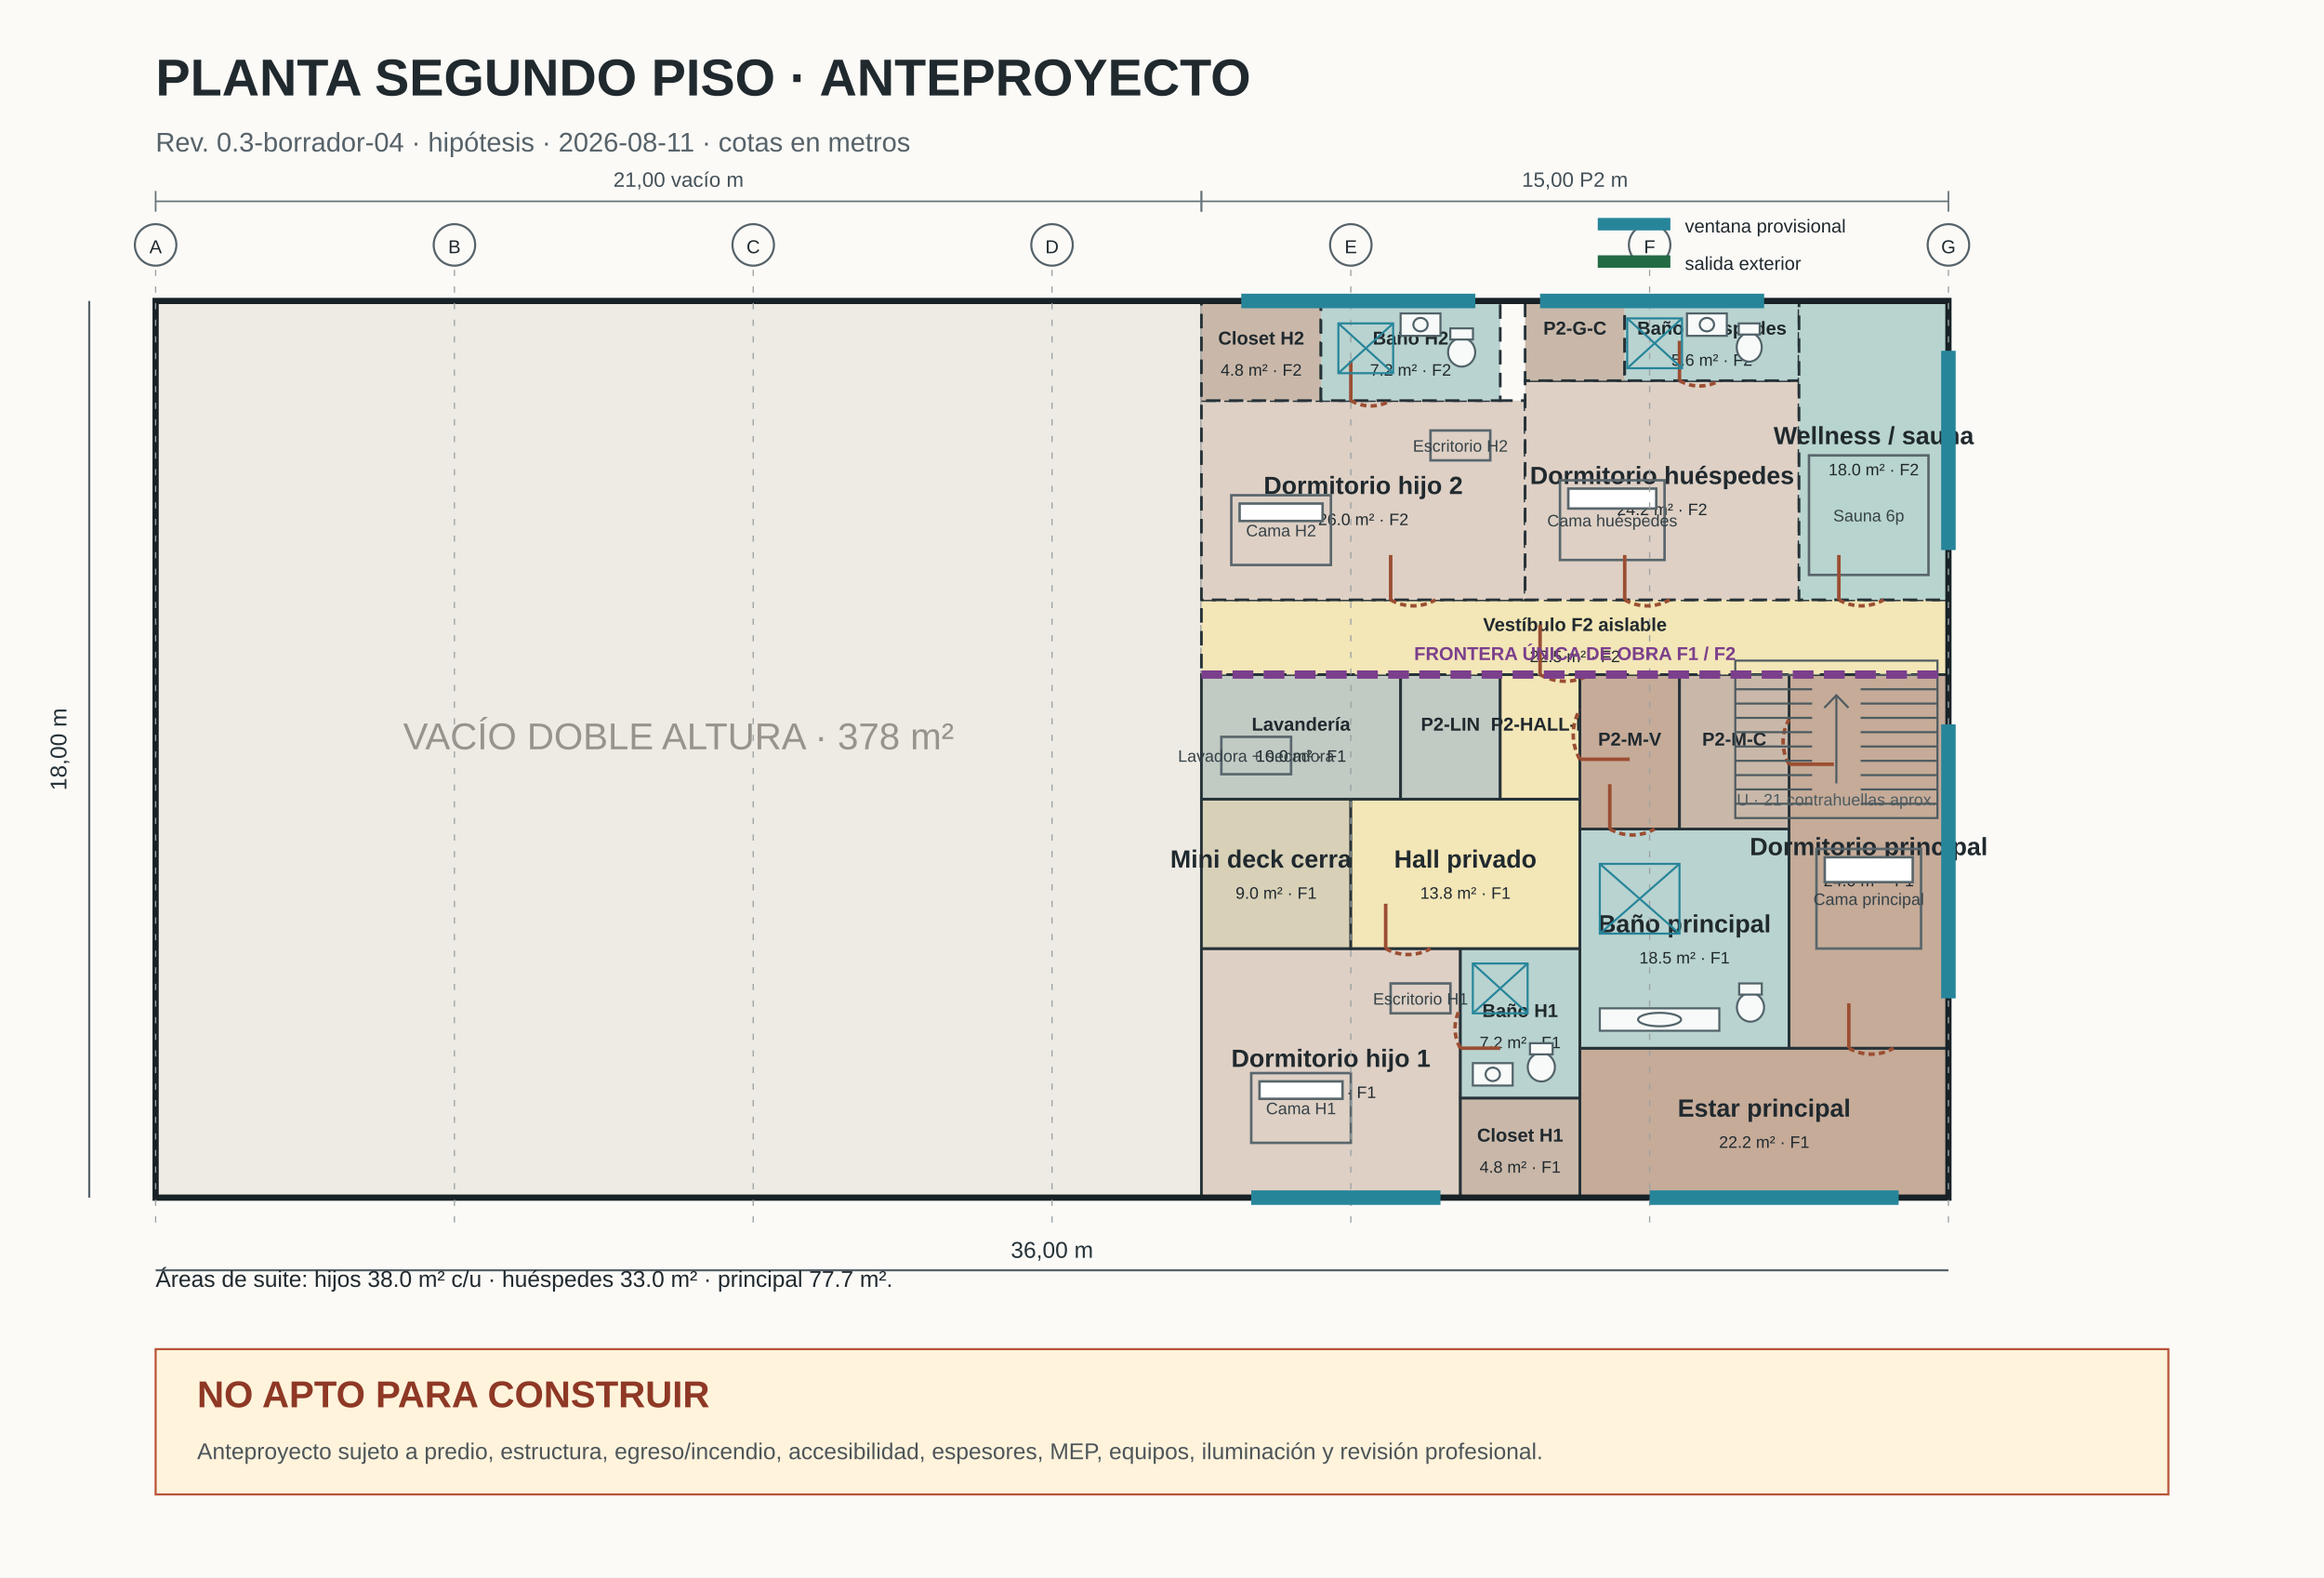
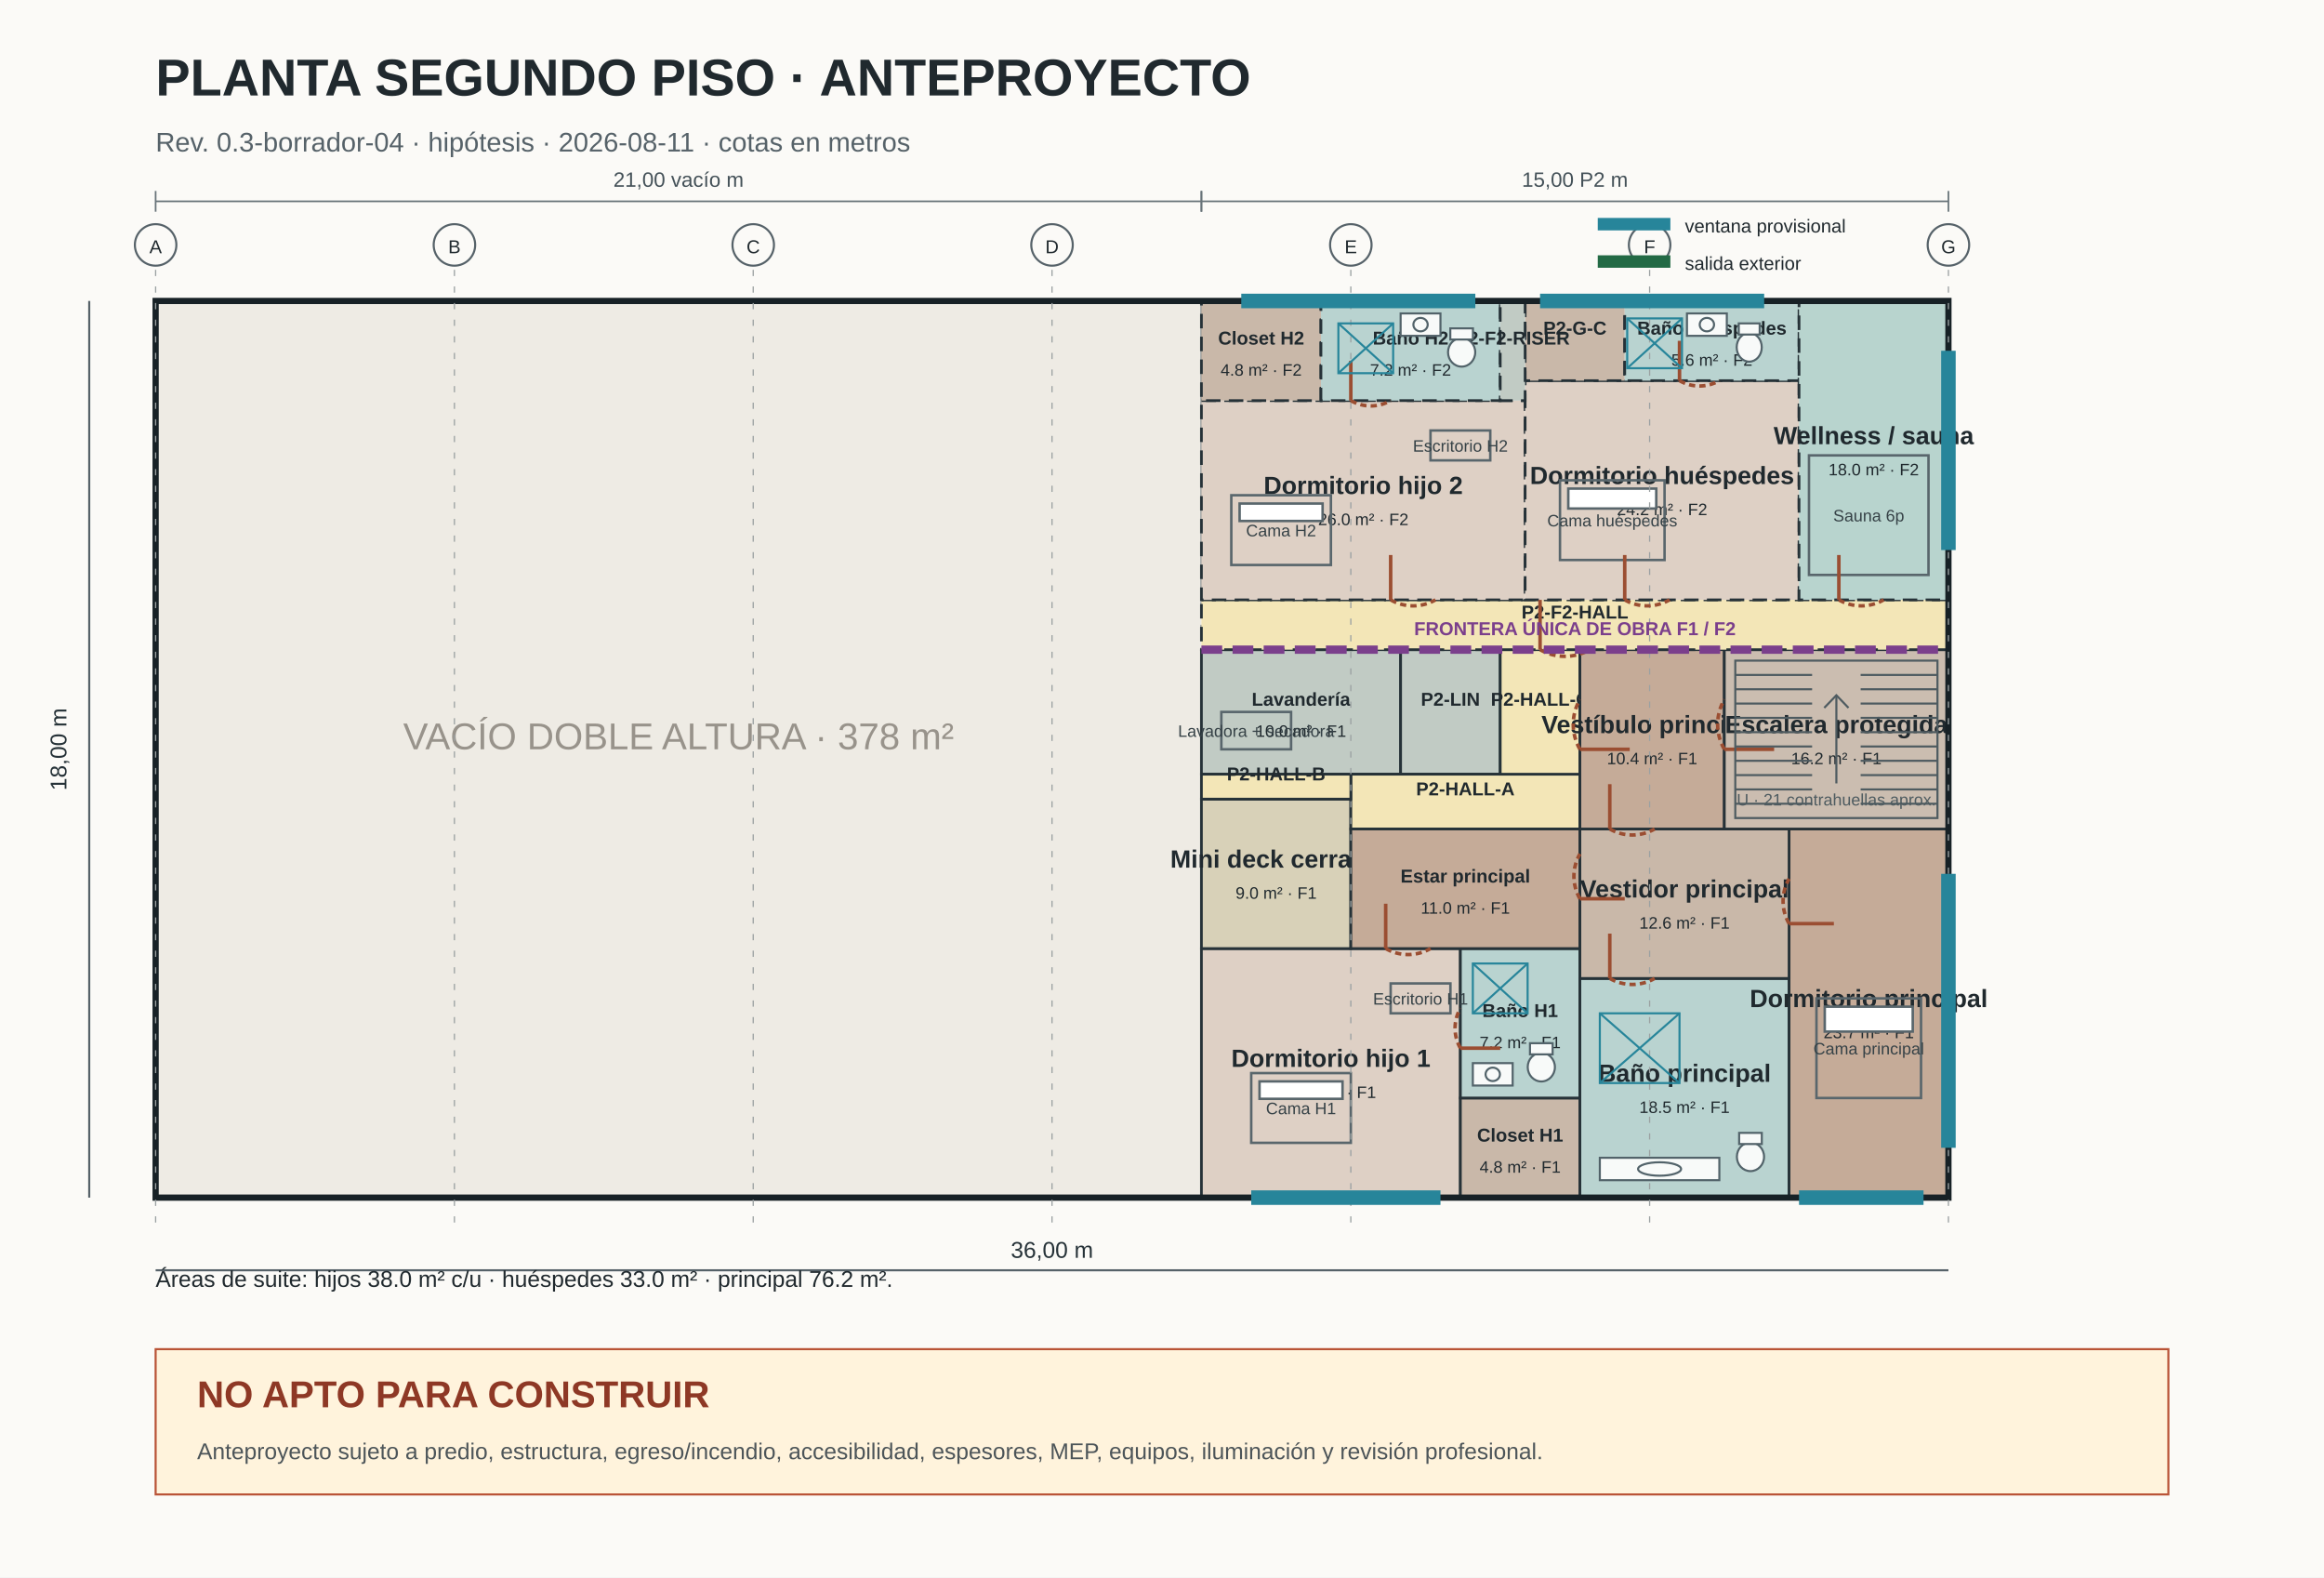
<svg xmlns="http://www.w3.org/2000/svg" width="1120" height="760" viewBox="0 0 1120 760">
  <rect width="1120" height="760" fill="#fbfaf7" />
  <g font-family="Arial" fill="#20292e">
    <text x="75" y="46" font-size="25" font-weight="700">PLANTA SEGUNDO PISO · ANTEPROYECTO</text>
    <text x="75" y="73" font-size="13" fill="#566269">Rev. 0.3-borrador-04 · hipótesis · 2026-08-11 · cotas en metros</text>
    <rect x="75" y="145" width="504.0" height="432.0" fill="#eeebe4" stroke="#8b9294" stroke-dasharray="6 5" />
    <text x="327.0" y="361.0" text-anchor="middle" font-size="18" fill="#98938b">VACÍO DOBLE ALTURA · 378 m²</text>
    <g>
      <rect x="579.0" y="457.0" width="124.8" height="120.0" fill="#ded0c5" stroke="#263238" stroke-width="1.3" />
      <text x="641.4" y="514.0" text-anchor="middle" font-size="12" font-weight="600">Dormitorio hijo 1</text>
      <text x="641.4" y="529.0" text-anchor="middle" font-size="8">26.0 m² · F1</text>
    </g>
    <g>
      <rect x="703.8" y="529.0" width="57.6" height="48.0" fill="#c9b8a9" stroke="#263238" stroke-width="1.3" />
      <text x="732.6" y="550.0" text-anchor="middle" font-size="9" font-weight="600">Closet H1</text>
      <text x="732.6" y="565.0" text-anchor="middle" font-size="8">4.8 m² · F1</text>
    </g>
    <g>
      <rect x="703.8" y="457.0" width="57.6" height="72.0" fill="#b9d3d0" stroke="#263238" stroke-width="1.3" />
      <text x="732.6" y="490.0" text-anchor="middle" font-size="9" font-weight="600">Baño H1</text>
      <text x="732.6" y="505.0" text-anchor="middle" font-size="8">7.2 m² · F1</text>
    </g>
    <g>
      <rect x="579.0" y="385.0" width="72.0" height="72.0" fill="#d8d1b8" stroke="#263238" stroke-width="1.3" />
      <text x="615.0" y="418.0" text-anchor="middle" font-size="12" font-weight="600">Mini deck cerrado</text>
      <text x="615.0" y="433.0" text-anchor="middle" font-size="8">9.0 m² · F1</text>
    </g>
    <g>
-       <rect x="651.0" y="385.0" width="110.4" height="72.0" fill="#f3e6b7" stroke="#263238" stroke-width="1.3" />
-       <text x="706.2" y="418.0" text-anchor="middle" font-size="12" font-weight="600">Hall privado</text>
-       <text x="706.2" y="433.0" text-anchor="middle" font-size="8">13.8 m² · F1</text>
-     </g>
-     <g>
-       <rect x="579.0" y="325.0" width="96.0" height="60.0" fill="#c1cbc4" stroke="#263238" stroke-width="1.3" />
-       <text x="627.0" y="352.0" text-anchor="middle" font-size="9" font-weight="600">Lavandería</text>
-       <text x="627.0" y="367.0" text-anchor="middle" font-size="8">10.0 m² · F1</text>
-     </g>
-     <g>
-       <rect x="675.0" y="325.0" width="48.0" height="60.0" fill="#c1cbc4" stroke="#263238" stroke-width="1.3" />
-       <text x="699.0" y="352.0" text-anchor="middle" font-size="9" font-weight="600">P2-LIN</text>
-       <text x="699.0" y="367.0" text-anchor="middle" font-size="8" />
-     </g>
-     <g>
-       <rect x="723.0" y="325.0" width="38.4" height="60.0" fill="#f3e6b7" stroke="#263238" stroke-width="1.3" />
-       <text x="742.2" y="352.0" text-anchor="middle" font-size="9" font-weight="600">P2-HALL-B</text>
-       <text x="742.2" y="367.0" text-anchor="middle" font-size="8" />
-     </g>
-     <g>
-       <rect x="761.4" y="505.0" width="177.6" height="72.0" fill="#c5ab98" stroke="#263238" stroke-width="1.3" />
-       <text x="850.2" y="538.0" text-anchor="middle" font-size="12" font-weight="600">Estar principal</text>
-       <text x="850.2" y="553.0" text-anchor="middle" font-size="8">22.2 m² · F1</text>
-     </g>
-     <g>
-       <rect x="761.4" y="399.4" width="100.8" height="105.6" fill="#b9d3d0" stroke="#263238" stroke-width="1.3" />
-       <text x="811.8" y="449.2" text-anchor="middle" font-size="12" font-weight="600">Baño principal</text>
-       <text x="811.8" y="464.2" text-anchor="middle" font-size="8">18.5 m² · F1</text>
-     </g>
-     <g>
-       <rect x="862.2" y="325.0" width="76.8" height="180.0" fill="#c5ab98" stroke="#263238" stroke-width="1.3" />
-       <text x="900.6" y="412.0" text-anchor="middle" font-size="12" font-weight="600">Dormitorio principal</text>
-       <text x="900.6" y="427.0" text-anchor="middle" font-size="8">24.0 m² · F1</text>
-     </g>
-     <g>
-       <rect x="761.4" y="325.0" width="48.0" height="74.4" fill="#c5ab98" stroke="#263238" stroke-width="1.3" />
-       <text x="785.4" y="359.2" text-anchor="middle" font-size="9" font-weight="600">P2-M-V</text>
-       <text x="785.4" y="374.2" text-anchor="middle" font-size="8" />
-     </g>
-     <g>
-       <rect x="809.4" y="325.0" width="52.8" height="74.4" fill="#c9b8a9" stroke="#263238" stroke-width="1.3" />
-       <text x="835.8" y="359.2" text-anchor="middle" font-size="9" font-weight="600">P2-M-C</text>
-       <text x="835.8" y="374.2" text-anchor="middle" font-size="8" />
-     </g>
-     <g>
-       <rect x="579.0" y="289.0" width="360.0" height="36.0" fill="#f3e6b7" stroke="#263238" stroke-width="1.3" stroke-dasharray="7 4" />
-       <text x="759.0" y="304.0" text-anchor="middle" font-size="9" font-weight="600">Vestíbulo F2 aislable</text>
-       <text x="759.0" y="319.0" text-anchor="middle" font-size="8">22.5 m² · F2</text>
+       <rect x="579.0" y="313.0" width="96.0" height="60.0" fill="#c1cbc4" stroke="#263238" stroke-width="1.3" />
+       <text x="627.0" y="340.0" text-anchor="middle" font-size="9" font-weight="600">Lavandería</text>
+       <text x="627.0" y="355.0" text-anchor="middle" font-size="8">10.0 m² · F1</text>
+     </g>
+     <g>
+       <rect x="675.0" y="313.0" width="48.0" height="60.0" fill="#c1cbc4" stroke="#263238" stroke-width="1.3" />
+       <text x="699.0" y="340.0" text-anchor="middle" font-size="9" font-weight="600">P2-LIN</text>
+       <text x="699.0" y="355.0" text-anchor="middle" font-size="8" />
+     </g>
+     <g>
+       <rect x="651.0" y="373.0" width="110.4" height="26.4" fill="#f3e6b7" stroke="#263238" stroke-width="1.3" />
+       <text x="706.2" y="383.2" text-anchor="middle" font-size="9" font-weight="600">P2-HALL-A</text>
+       <text x="706.2" y="398.2" text-anchor="middle" font-size="8" />
+     </g>
+     <g>
+       <rect x="579.0" y="373.0" width="72.0" height="12.0" fill="#f3e6b7" stroke="#263238" stroke-width="1.3" />
+       <text x="615.0" y="376.0" text-anchor="middle" font-size="9" font-weight="600">P2-HALL-B</text>
+       <text x="615.0" y="391.0" text-anchor="middle" font-size="8" />
+     </g>
+     <g>
+       <rect x="723.0" y="313.0" width="38.4" height="60.0" fill="#f3e6b7" stroke="#263238" stroke-width="1.3" />
+       <text x="742.2" y="340.0" text-anchor="middle" font-size="9" font-weight="600">P2-HALL-C</text>
+       <text x="742.2" y="355.0" text-anchor="middle" font-size="8" />
+     </g>
+     <g>
+       <rect x="651.0" y="399.4" width="110.4" height="57.6" fill="#c5ab98" stroke="#263238" stroke-width="1.3" />
+       <text x="706.2" y="425.2" text-anchor="middle" font-size="9" font-weight="600">Estar principal</text>
+       <text x="706.2" y="440.2" text-anchor="middle" font-size="8">11.0 m² · F1</text>
+     </g>
+     <g>
+       <rect x="761.4" y="471.4" width="100.8" height="105.6" fill="#b9d3d0" stroke="#263238" stroke-width="1.3" />
+       <text x="811.8" y="521.2" text-anchor="middle" font-size="12" font-weight="600">Baño principal</text>
+       <text x="811.8" y="536.2" text-anchor="middle" font-size="8">18.5 m² · F1</text>
+     </g>
+     <g>
+       <rect x="862.2" y="399.4" width="76.8" height="177.6" fill="#c5ab98" stroke="#263238" stroke-width="1.3" />
+       <text x="900.6" y="485.2" text-anchor="middle" font-size="12" font-weight="600">Dormitorio principal</text>
+       <text x="900.6" y="500.2" text-anchor="middle" font-size="8">23.7 m² · F1</text>
+     </g>
+     <g>
+       <rect x="761.4" y="399.4" width="100.8" height="72.0" fill="#c9b8a9" stroke="#263238" stroke-width="1.3" />
+       <text x="811.8" y="432.4" text-anchor="middle" font-size="12" font-weight="600">Vestidor principal</text>
+       <text x="811.8" y="447.4" text-anchor="middle" font-size="8">12.6 m² · F1</text>
+     </g>
+     <g>
+       <rect x="761.4" y="313.0" width="69.6" height="86.4" fill="#c5ab98" stroke="#263238" stroke-width="1.3" />
+       <text x="796.2" y="353.2" text-anchor="middle" font-size="12" font-weight="600">Vestíbulo principal</text>
+       <text x="796.2" y="368.2" text-anchor="middle" font-size="8">10.4 m² · F1</text>
+     </g>
+     <g>
+       <rect x="831.0" y="313.0" width="108.0" height="86.4" fill="#cbbdb0" stroke="#263238" stroke-width="1.3" />
+       <text x="885.0" y="353.2" text-anchor="middle" font-size="12" font-weight="600">Escalera protegida</text>
+       <text x="885.0" y="368.2" text-anchor="middle" font-size="8">16.2 m² · F1</text>
+     </g>
+     <g>
+       <rect x="579.0" y="289.0" width="360.0" height="24.0" fill="#f3e6b7" stroke="#263238" stroke-width="1.3" stroke-dasharray="7 4" />
+       <text x="759.0" y="298.0" text-anchor="middle" font-size="9" font-weight="600">P2-F2-HALL</text>
+       <text x="759.0" y="313.0" text-anchor="middle" font-size="8" />
    </g>
    <g>
      <rect x="579.0" y="193.0" width="156.0" height="96.0" fill="#ded0c5" stroke="#263238" stroke-width="1.3" stroke-dasharray="7 4" />
      <text x="657.0" y="238.0" text-anchor="middle" font-size="12" font-weight="600">Dormitorio hijo 2</text>
      <text x="657.0" y="253.0" text-anchor="middle" font-size="8">26.0 m² · F2</text>
    </g>
    <g>
      <rect x="579.0" y="145.0" width="57.6" height="48.0" fill="#c9b8a9" stroke="#263238" stroke-width="1.3" stroke-dasharray="7 4" />
      <text x="607.8" y="166.0" text-anchor="middle" font-size="9" font-weight="600">Closet H2</text>
      <text x="607.8" y="181.0" text-anchor="middle" font-size="8">4.8 m² · F2</text>
    </g>
    <g>
      <rect x="636.6" y="145.0" width="86.4" height="48.0" fill="#b9d3d0" stroke="#263238" stroke-width="1.3" stroke-dasharray="7 4" />
      <text x="679.8" y="166.0" text-anchor="middle" font-size="9" font-weight="600">Baño H2</text>
      <text x="679.8" y="181.0" text-anchor="middle" font-size="8">7.2 m² · F2</text>
    </g>
    <g>
      <rect x="735.0" y="183.4" width="132.0" height="105.6" fill="#ded0c5" stroke="#263238" stroke-width="1.3" stroke-dasharray="7 4" />
      <text x="801.0" y="233.2" text-anchor="middle" font-size="12" font-weight="600">Dormitorio huéspedes</text>
      <text x="801.0" y="248.2" text-anchor="middle" font-size="8">24.2 m² · F2</text>
    </g>
    <g>
      <rect x="735.0" y="145" width="48.0" height="38.4" fill="#c9b8a9" stroke="#263238" stroke-width="1.3" stroke-dasharray="7 4" />
      <text x="759.0" y="161.2" text-anchor="middle" font-size="9" font-weight="600">P2-G-C</text>
      <text x="759.0" y="176.2" text-anchor="middle" font-size="8" />
    </g>
    <g>
      <rect x="783.0" y="145" width="84.0" height="38.4" fill="#b9d3d0" stroke="#263238" stroke-width="1.3" stroke-dasharray="7 4" />
      <text x="825.0" y="161.2" text-anchor="middle" font-size="9" font-weight="600">Baño huéspedes</text>
      <text x="825.0" y="176.2" text-anchor="middle" font-size="8">5.6 m² · F2</text>
    </g>
    <g>
+       <rect x="723.0" y="145.0" width="12.0" height="48.0" fill="#c1cbc4" stroke="#263238" stroke-width="1.3" stroke-dasharray="7 4" />
+       <text x="729.0" y="166.0" text-anchor="middle" font-size="9" font-weight="600">P2-F2-RISER</text>
+       <text x="729.0" y="181.0" text-anchor="middle" font-size="8" />
+     </g>
+     <g>
      <rect x="867.0" y="145.0" width="72.0" height="144.0" fill="#b8d4ce" stroke="#263238" stroke-width="1.3" stroke-dasharray="7 4" />
      <text x="903.0" y="214.0" text-anchor="middle" font-size="12" font-weight="600">Wellness / sauna</text>
      <text x="903.0" y="229.0" text-anchor="middle" font-size="8">18.0 m² · F2</text>
    </g>
    <g fill="none" stroke="#59666c" stroke-width="1.2">
      <rect x="603.0" y="517.0" width="48.0" height="33.6" rx="0" />
      <rect x="607.0" y="521.0" width="40.0" height="8.4" fill="#fff" />
      <text x="627.0" y="536.8" text-anchor="middle" fill="#364247" stroke="none" font-size="8">Cama H1</text>
    </g>
    <g fill="none" stroke="#59666c" stroke-width="1.2">
      <rect x="670.2" y="473.8" width="28.8" height="14.4" rx="0" />
      <text x="684.6" y="484.0" text-anchor="middle" fill="#364247" stroke="none" font-size="8">Escritorio H1</text>
    </g>
    <g fill="none" stroke="#59666c" stroke-width="1.2">
      <rect x="593.4" y="238.6" width="48.0" height="33.6" rx="0" />
      <rect x="597.4" y="242.6" width="40.0" height="8.4" fill="#fff" />
      <text x="617.4" y="258.4" text-anchor="middle" fill="#364247" stroke="none" font-size="8">Cama H2</text>
    </g>
    <g fill="none" stroke="#59666c" stroke-width="1.2">
      <rect x="689.4" y="207.4" width="28.8" height="14.4" rx="0" />
      <text x="703.8" y="217.6" text-anchor="middle" fill="#364247" stroke="none" font-size="8">Escritorio H2</text>
    </g>
    <g fill="none" stroke="#59666c" stroke-width="1.2">
      <rect x="751.8" y="231.4" width="50.4" height="38.4" rx="0" />
      <rect x="755.8" y="235.4" width="42.4" height="9.6" fill="#fff" />
      <text x="777.0" y="253.6" text-anchor="middle" fill="#364247" stroke="none" font-size="8">Cama huéspedes</text>
    </g>
    <g fill="none" stroke="#59666c" stroke-width="1.2">
-       <rect x="875.4" y="409.0" width="50.4" height="48.0" rx="0" />
-       <rect x="879.4" y="413.0" width="42.4" height="12.0" fill="#fff" />
-       <text x="900.6" y="436.0" text-anchor="middle" fill="#364247" stroke="none" font-size="8">Cama principal</text>
+       <rect x="875.4" y="481.0" width="50.4" height="48.0" rx="0" />
+       <rect x="879.4" y="485.0" width="42.4" height="12.0" fill="#fff" />
+       <text x="900.6" y="508.0" text-anchor="middle" fill="#364247" stroke="none" font-size="8">Cama principal</text>
    </g>
    <g fill="none" stroke="#59666c" stroke-width="1.2">
      <rect x="871.8" y="219.4" width="57.6" height="57.6" rx="0" />
      <text x="900.6" y="251.2" text-anchor="middle" fill="#364247" stroke="none" font-size="8">Sauna 6p</text>
    </g>
    <g fill="none" stroke="#59666c" stroke-width="1.2">
-       <rect x="588.6" y="355.0" width="33.6" height="18.0" rx="0" />
-       <text x="605.4" y="367.0" text-anchor="middle" fill="#364247" stroke="none" font-size="8">Lavadora + secadora</text>
+       <rect x="588.6" y="343.0" width="33.6" height="18.0" rx="0" />
+       <text x="605.4" y="355.0" text-anchor="middle" fill="#364247" stroke="none" font-size="8">Lavadora + secadora</text>
    </g>
    <rect x="75" y="145" width="864.0" height="432.0" fill="none" stroke="#172126" stroke-width="3" />
    <line x1="75.0" y1="130" x2="75.0" y2="592.0" stroke="#9ba1a2" stroke-width=".6" stroke-dasharray="3 5" />
    <circle cx="75.0" cy="118" r="10" fill="#fbfaf7" stroke="#566269" />
    <text x="75.0" y="122" text-anchor="middle" font-size="9">A</text>
    <line x1="219.0" y1="130" x2="219.0" y2="592.0" stroke="#9ba1a2" stroke-width=".6" stroke-dasharray="3 5" />
    <circle cx="219.0" cy="118" r="10" fill="#fbfaf7" stroke="#566269" />
    <text x="219.0" y="122" text-anchor="middle" font-size="9">B</text>
    <line x1="363.0" y1="130" x2="363.0" y2="592.0" stroke="#9ba1a2" stroke-width=".6" stroke-dasharray="3 5" />
    <circle cx="363.0" cy="118" r="10" fill="#fbfaf7" stroke="#566269" />
    <text x="363.0" y="122" text-anchor="middle" font-size="9">C</text>
    <line x1="507.0" y1="130" x2="507.0" y2="592.0" stroke="#9ba1a2" stroke-width=".6" stroke-dasharray="3 5" />
    <circle cx="507.0" cy="118" r="10" fill="#fbfaf7" stroke="#566269" />
    <text x="507.0" y="122" text-anchor="middle" font-size="9">D</text>
    <line x1="651.0" y1="130" x2="651.0" y2="592.0" stroke="#9ba1a2" stroke-width=".6" stroke-dasharray="3 5" />
    <circle cx="651.0" cy="118" r="10" fill="#fbfaf7" stroke="#566269" />
    <text x="651.0" y="122" text-anchor="middle" font-size="9">E</text>
    <line x1="795.0" y1="130" x2="795.0" y2="592.0" stroke="#9ba1a2" stroke-width=".6" stroke-dasharray="3 5" />
    <circle cx="795.0" cy="118" r="10" fill="#fbfaf7" stroke="#566269" />
    <text x="795.0" y="122" text-anchor="middle" font-size="9">F</text>
    <line x1="939.0" y1="130" x2="939.0" y2="592.0" stroke="#9ba1a2" stroke-width=".6" stroke-dasharray="3 5" />
    <circle cx="939.0" cy="118" r="10" fill="#fbfaf7" stroke="#566269" />
    <text x="939.0" y="122" text-anchor="middle" font-size="9">G</text>
    <g stroke="#566269" fill="none" stroke-width="1">
      <line x1="75" y1="612.0" x2="939.0" y2="612.0" />
      <text x="507.0" y="606.0" fill="#263238" stroke="none" text-anchor="middle" font-size="11">36,00 m</text>
      <line x1="43" y1="145" x2="43" y2="577.0" />
      <text x="32" y="361.0" fill="#263238" stroke="none" text-anchor="middle" font-size="11" transform="rotate(-90 32 361.0)">18,00 m</text>
    </g>
-     <text x="75" y="620" font-size="11">Áreas de suite: hijos 38.0 m² c/u · huéspedes 33.0 m² · principal 77.7 m².</text>
+     <text x="75" y="620" font-size="11">Áreas de suite: hijos 38.0 m² c/u · huéspedes 33.0 m² · principal 76.2 m².</text>
    <line x1="603.0" y1="577.0" x2="694.2" y2="577.0" stroke="#27859a" stroke-width="7" />
-     <line x1="939.0" y1="349.0" x2="939.0" y2="481.0" stroke="#27859a" stroke-width="7" />
-     <line x1="795.0" y1="577.0" x2="915.0" y2="577.0" stroke="#27859a" stroke-width="7" />
+     <line x1="939.0" y1="421.0" x2="939.0" y2="553.0" stroke="#27859a" stroke-width="7" />
+     <line x1="867.0" y1="577.0" x2="927.0" y2="577.0" stroke="#27859a" stroke-width="7" />
    <line x1="598.2" y1="145" x2="711.0" y2="145" stroke="#27859a" stroke-width="7" />
    <line x1="742.2" y1="145" x2="850.2" y2="145" stroke="#27859a" stroke-width="7" />
    <line x1="939.0" y1="169.0" x2="939.0" y2="265.0" stroke="#27859a" stroke-width="7" />
    <g stroke="#9b4e32" fill="none" stroke-width="1.7">
      <line x1="667.8" y1="457.0" x2="667.8" y2="435.4" />
      <path d="M 667.8 457.0 A 21.6 21.6 0 0 0 689.4 457.0" stroke-dasharray="3 2" />
    </g>
    <g stroke="#9b4e32" fill="none" stroke-width="1.7">
      <line x1="703.8" y1="505.0" x2="723.0" y2="505.0" />
      <path d="M 703.8 505.0 A 19.2 19.2 0 0 1 703.8 485.8" stroke-dasharray="3 2" />
    </g>
    <g stroke="#9b4e32" fill="none" stroke-width="1.7">
-       <line x1="761.4" y1="365.8" x2="785.4" y2="365.8" />
-       <path d="M 761.4 365.8 A 24.0 24.0 0 0 1 761.4 341.8" stroke-dasharray="3 2" />
+       <line x1="761.4" y1="361.0" x2="785.4" y2="361.0" />
+       <path d="M 761.4 361.0 A 24.0 24.0 0 0 1 761.4 337.0" stroke-dasharray="3 2" />
    </g>
    <g stroke="#9b4e32" fill="none" stroke-width="1.7">
      <line x1="775.8" y1="399.4" x2="775.8" y2="377.8" />
      <path d="M 775.8 399.4 A 21.6 21.6 0 0 0 797.4 399.4" stroke-dasharray="3 2" />
    </g>
    <g stroke="#9b4e32" fill="none" stroke-width="1.7">
-       <line x1="862.2" y1="368.2" x2="883.8" y2="368.2" />
-       <path d="M 862.2 368.2 A 21.6 21.6 0 0 1 862.2 346.6" stroke-dasharray="3 2" />
-     </g>
-     <g stroke="#9b4e32" fill="none" stroke-width="1.7">
-       <line x1="891.0" y1="505.0" x2="891.0" y2="483.4" />
-       <path d="M 891.0 505.0 A 21.6 21.6 0 0 0 912.6 505.0" stroke-dasharray="3 2" />
-     </g>
-     <g stroke="#9b4e32" fill="none" stroke-width="1.7">
-       <line x1="742.2" y1="325.0" x2="742.2" y2="301.0" />
-       <path d="M 742.2 325.0 A 24.0 24.0 0 0 0 766.2 325.0" stroke-dasharray="3 2" />
+       <line x1="775.8" y1="471.4" x2="775.8" y2="449.8" />
+       <path d="M 775.8 471.4 A 21.6 21.6 0 0 0 797.4 471.4" stroke-dasharray="3 2" />
+     </g>
+     <g stroke="#9b4e32" fill="none" stroke-width="1.7">
+       <line x1="862.2" y1="445.0" x2="883.8" y2="445.0" />
+       <path d="M 862.2 445.0 A 21.6 21.6 0 0 1 862.2 423.4" stroke-dasharray="3 2" />
+     </g>
+     <g stroke="#9b4e32" fill="none" stroke-width="1.7">
+       <line x1="761.4" y1="433.0" x2="783" y2="433.0" />
+       <path d="M 761.4 433.0 A 21.6 21.6 0 0 1 761.4 411.4" stroke-dasharray="3 2" />
+     </g>
+     <g stroke="#9b4e32" fill="none" stroke-width="1.7">
+       <line x1="831.0" y1="361.0" x2="855.0" y2="361.0" />
+       <path d="M 831.0 361.0 A 24.0 24.0 0 0 1 831.0 337.0" stroke-dasharray="3 2" />
+     </g>
+     <g stroke="#9b4e32" fill="none" stroke-width="1.7">
+       <line x1="742.2" y1="313.0" x2="742.2" y2="289.0" />
+       <path d="M 742.2 313.0 A 24.0 24.0 0 0 0 766.2 313.0" stroke-dasharray="3 2" />
    </g>
    <g stroke="#9b4e32" fill="none" stroke-width="1.7">
      <line x1="670.2" y1="289.0" x2="670.2" y2="267.4" />
      <path d="M 670.2 289.0 A 21.6 21.6 0 0 0 691.8 289.0" stroke-dasharray="3 2" />
    </g>
    <g stroke="#9b4e32" fill="none" stroke-width="1.7">
      <line x1="651.0" y1="193.0" x2="651.0" y2="173.8" />
      <path d="M 651.0 193.0 A 19.2 19.2 0 0 0 670.2 193.0" stroke-dasharray="3 2" />
    </g>
    <g stroke="#9b4e32" fill="none" stroke-width="1.7">
      <line x1="783.0" y1="289.0" x2="783.0" y2="267.4" />
      <path d="M 783.0 289.0 A 21.6 21.6 0 0 0 804.6 289.0" stroke-dasharray="3 2" />
    </g>
    <g stroke="#9b4e32" fill="none" stroke-width="1.7">
      <line x1="809.4" y1="183.4" x2="809.4" y2="164.2" />
      <path d="M 809.4 183.4 A 19.2 19.2 0 0 0 828.6 183.4" stroke-dasharray="3 2" />
    </g>
    <g stroke="#9b4e32" fill="none" stroke-width="1.7">
      <line x1="886.2" y1="289.0" x2="886.2" y2="267.4" />
      <path d="M 886.2 289.0 A 21.6 21.6 0 0 0 907.8 289.0" stroke-dasharray="3 2" />
    </g>
    <g stroke="#52636a" fill="#f8faf9">
      <ellipse cx="742.8" cy="514.12" rx="6.552" ry="6.912" />
      <rect x="737.34" y="502.6" width="10.92" height="5.376" />
    </g>
    <g stroke="#27859a" fill="none">
      <rect x="709.8" y="464.2" width="26.4" height="24.0" />
      <line x1="709.8" y1="464.2" x2="736.2" y2="488.2" />
      <line x1="736.2" y1="464.2" x2="709.8" y2="488.2" />
    </g>
    <g stroke="#52636a" fill="#f8faf9">
      <rect x="709.8" y="512.2" width="19.2" height="10.8" />
      <ellipse cx="719.4" cy="517.6" rx="3.456" ry="3.24" />
    </g>
    <g stroke="#52636a" fill="#f8faf9">
      <ellipse cx="704.4" cy="169.72" rx="6.552" ry="6.912" />
      <rect x="698.94" y="158.2" width="10.92" height="5.376" />
    </g>
    <g stroke="#27859a" fill="none">
      <rect x="645.0" y="155.8" width="26.4" height="24.0" />
      <line x1="645.0" y1="155.8" x2="671.4" y2="179.8" />
      <line x1="671.4" y1="155.8" x2="645.0" y2="179.8" />
    </g>
    <g stroke="#52636a" fill="#f8faf9">
      <rect x="675.0" y="151" width="19.2" height="10.8" />
      <ellipse cx="684.6" cy="156.4" rx="3.456" ry="3.24" />
    </g>
    <g stroke="#52636a" fill="#f8faf9">
      <ellipse cx="843.0" cy="167.32" rx="6.048" ry="6.912" />
      <rect x="837.96" y="155.8" width="10.08" height="5.376" />
    </g>
    <g stroke="#27859a" fill="none">
      <rect x="784.2" y="153.4" width="26.4" height="24.0" />
      <line x1="784.2" y1="153.4" x2="810.6" y2="177.4" />
      <line x1="810.6" y1="153.4" x2="784.2" y2="177.4" />
    </g>
    <g stroke="#52636a" fill="#f8faf9">
      <rect x="813.0" y="151" width="19.2" height="10.8" />
      <ellipse cx="822.6" cy="156.4" rx="3.456" ry="3.24" />
    </g>
    <g stroke="#52636a" fill="#f8faf9">
-       <ellipse cx="843.6" cy="485.32" rx="6.552" ry="6.912" />
-       <rect x="838.14" y="473.8" width="10.92" height="5.376" />
+       <ellipse cx="843.6" cy="557.32" rx="6.552" ry="6.912" />
+       <rect x="838.14" y="545.8" width="10.92" height="5.376" />
    </g>
    <g stroke="#27859a" fill="none">
-       <rect x="771.0" y="416.2" width="38.4" height="33.6" />
-       <line x1="771.0" y1="416.2" x2="809.4" y2="449.8" />
-       <line x1="809.4" y1="416.2" x2="771.0" y2="449.8" />
-     </g>
-     <g stroke="#52636a" fill="#f8faf9">
-       <rect x="771.0" y="485.8" width="57.6" height="10.8" />
-       <ellipse cx="799.8" cy="491.2" rx="10.368" ry="3.24" />
+       <rect x="771.0" y="488.2" width="38.4" height="33.6" />
+       <line x1="771.0" y1="488.2" x2="809.4" y2="521.8" />
+       <line x1="809.4" y1="488.2" x2="771.0" y2="521.8" />
+     </g>
+     <g stroke="#52636a" fill="#f8faf9">
+       <rect x="771.0" y="557.8" width="57.6" height="10.8" />
+       <ellipse cx="799.8" cy="563.2" rx="10.368" ry="3.24" />
    </g>
    <g stroke="#4e5b60" fill="none" stroke-width="1">
      <rect x="836.28" y="318.28" width="97.44" height="75.84" />
      <line x1="836.28" y1="325.175" x2="873.307" y2="325.175" />
      <line x1="896.693" y1="325.175" x2="933.72" y2="325.175" />
      <line x1="836.28" y1="332.069" x2="873.307" y2="332.069" />
      <line x1="896.693" y1="332.069" x2="933.72" y2="332.069" />
      <line x1="836.28" y1="338.964" x2="873.307" y2="338.964" />
      <line x1="896.693" y1="338.964" x2="933.72" y2="338.964" />
      <line x1="836.28" y1="345.858" x2="873.307" y2="345.858" />
      <line x1="896.693" y1="345.858" x2="933.72" y2="345.858" />
      <line x1="836.28" y1="352.753" x2="873.307" y2="352.753" />
      <line x1="896.693" y1="352.753" x2="933.72" y2="352.753" />
      <line x1="836.28" y1="359.647" x2="873.307" y2="359.647" />
      <line x1="896.693" y1="359.647" x2="933.72" y2="359.647" />
      <line x1="836.28" y1="366.542" x2="873.307" y2="366.542" />
      <line x1="896.693" y1="366.542" x2="933.72" y2="366.542" />
      <line x1="836.28" y1="373.436" x2="873.307" y2="373.436" />
      <line x1="896.693" y1="373.436" x2="933.72" y2="373.436" />
      <line x1="836.28" y1="380.331" x2="873.307" y2="380.331" />
      <line x1="896.693" y1="380.331" x2="933.72" y2="380.331" />
      <line x1="836.28" y1="387.225" x2="873.307" y2="387.225" />
      <line x1="896.693" y1="387.225" x2="933.72" y2="387.225" />
      <line x1="885.0" y1="377.435" x2="885.0" y2="334.965" />
      <polyline points="879.154,341.032 885.0,334.965 890.846,341.032" />
      <text x="885.0" y="388.053" text-anchor="middle" fill="#4e5b60" stroke="none" font-size="8">U · 21 contrahuellas aprox.</text>
    </g>
    <g stroke="#687479" fill="none" stroke-width=".8">
      <line x1="75.0" y1="97" x2="579.0" y2="97" />
      <line x1="75.0" y1="92" x2="75.0" y2="102" />
      <line x1="579.0" y1="92" x2="579.0" y2="102" />
      <text x="327.0" y="90" text-anchor="middle" fill="#445158" stroke="none" font-size="10">21,00 vacío m</text>
      <line x1="579.0" y1="97" x2="939.0" y2="97" />
      <line x1="579.0" y1="92" x2="579.0" y2="102" />
      <line x1="939.0" y1="92" x2="939.0" y2="102" />
      <text x="759.0" y="90" text-anchor="middle" fill="#445158" stroke="none" font-size="10">15,00 P2 m</text>
    </g>
    <g stroke="#7b3f8c" fill="none">
-       <line x1="579.0" y1="325.0" x2="939.0" y2="325.0" stroke-width="4" stroke-dasharray="10 5" />
-       <text x="759.0" y="318.0" text-anchor="middle" fill="#7b3f8c" stroke="none" font-size="9" font-weight="700">FRONTERA ÚNICA DE OBRA F1 / F2</text>
+       <line x1="579.0" y1="313.0" x2="939.0" y2="313.0" stroke-width="4" stroke-dasharray="10 5" />
+       <text x="759.0" y="306.0" text-anchor="middle" fill="#7b3f8c" stroke="none" font-size="9" font-weight="700">FRONTERA ÚNICA DE OBRA F1 / F2</text>
    </g>
    <g font-family="Arial">
      <line x1="770" y1="108" x2="805" y2="108" stroke="#27859a" stroke-width="6" />
      <text x="812" y="112" font-size="9">ventana provisional</text>
      <line x1="770" y1="126" x2="805" y2="126" stroke="#236a45" stroke-width="6" />
      <text x="812" y="130" font-size="9">salida exterior</text>
    </g>
    <rect x="75" y="650" width="970" height="70" fill="#fff3dc" stroke="#b95336" />
    <text x="95" y="678" font-size="18" font-weight="700" fill="#8e3825">NO APTO PARA CONSTRUIR</text>
    <text x="95" y="703" font-size="11" fill="#4d5559">Anteproyecto sujeto a predio, estructura, egreso/incendio, accesibilidad, espesores, MEP, equipos, iluminación y revisión profesional.</text>
  </g>
</svg>
